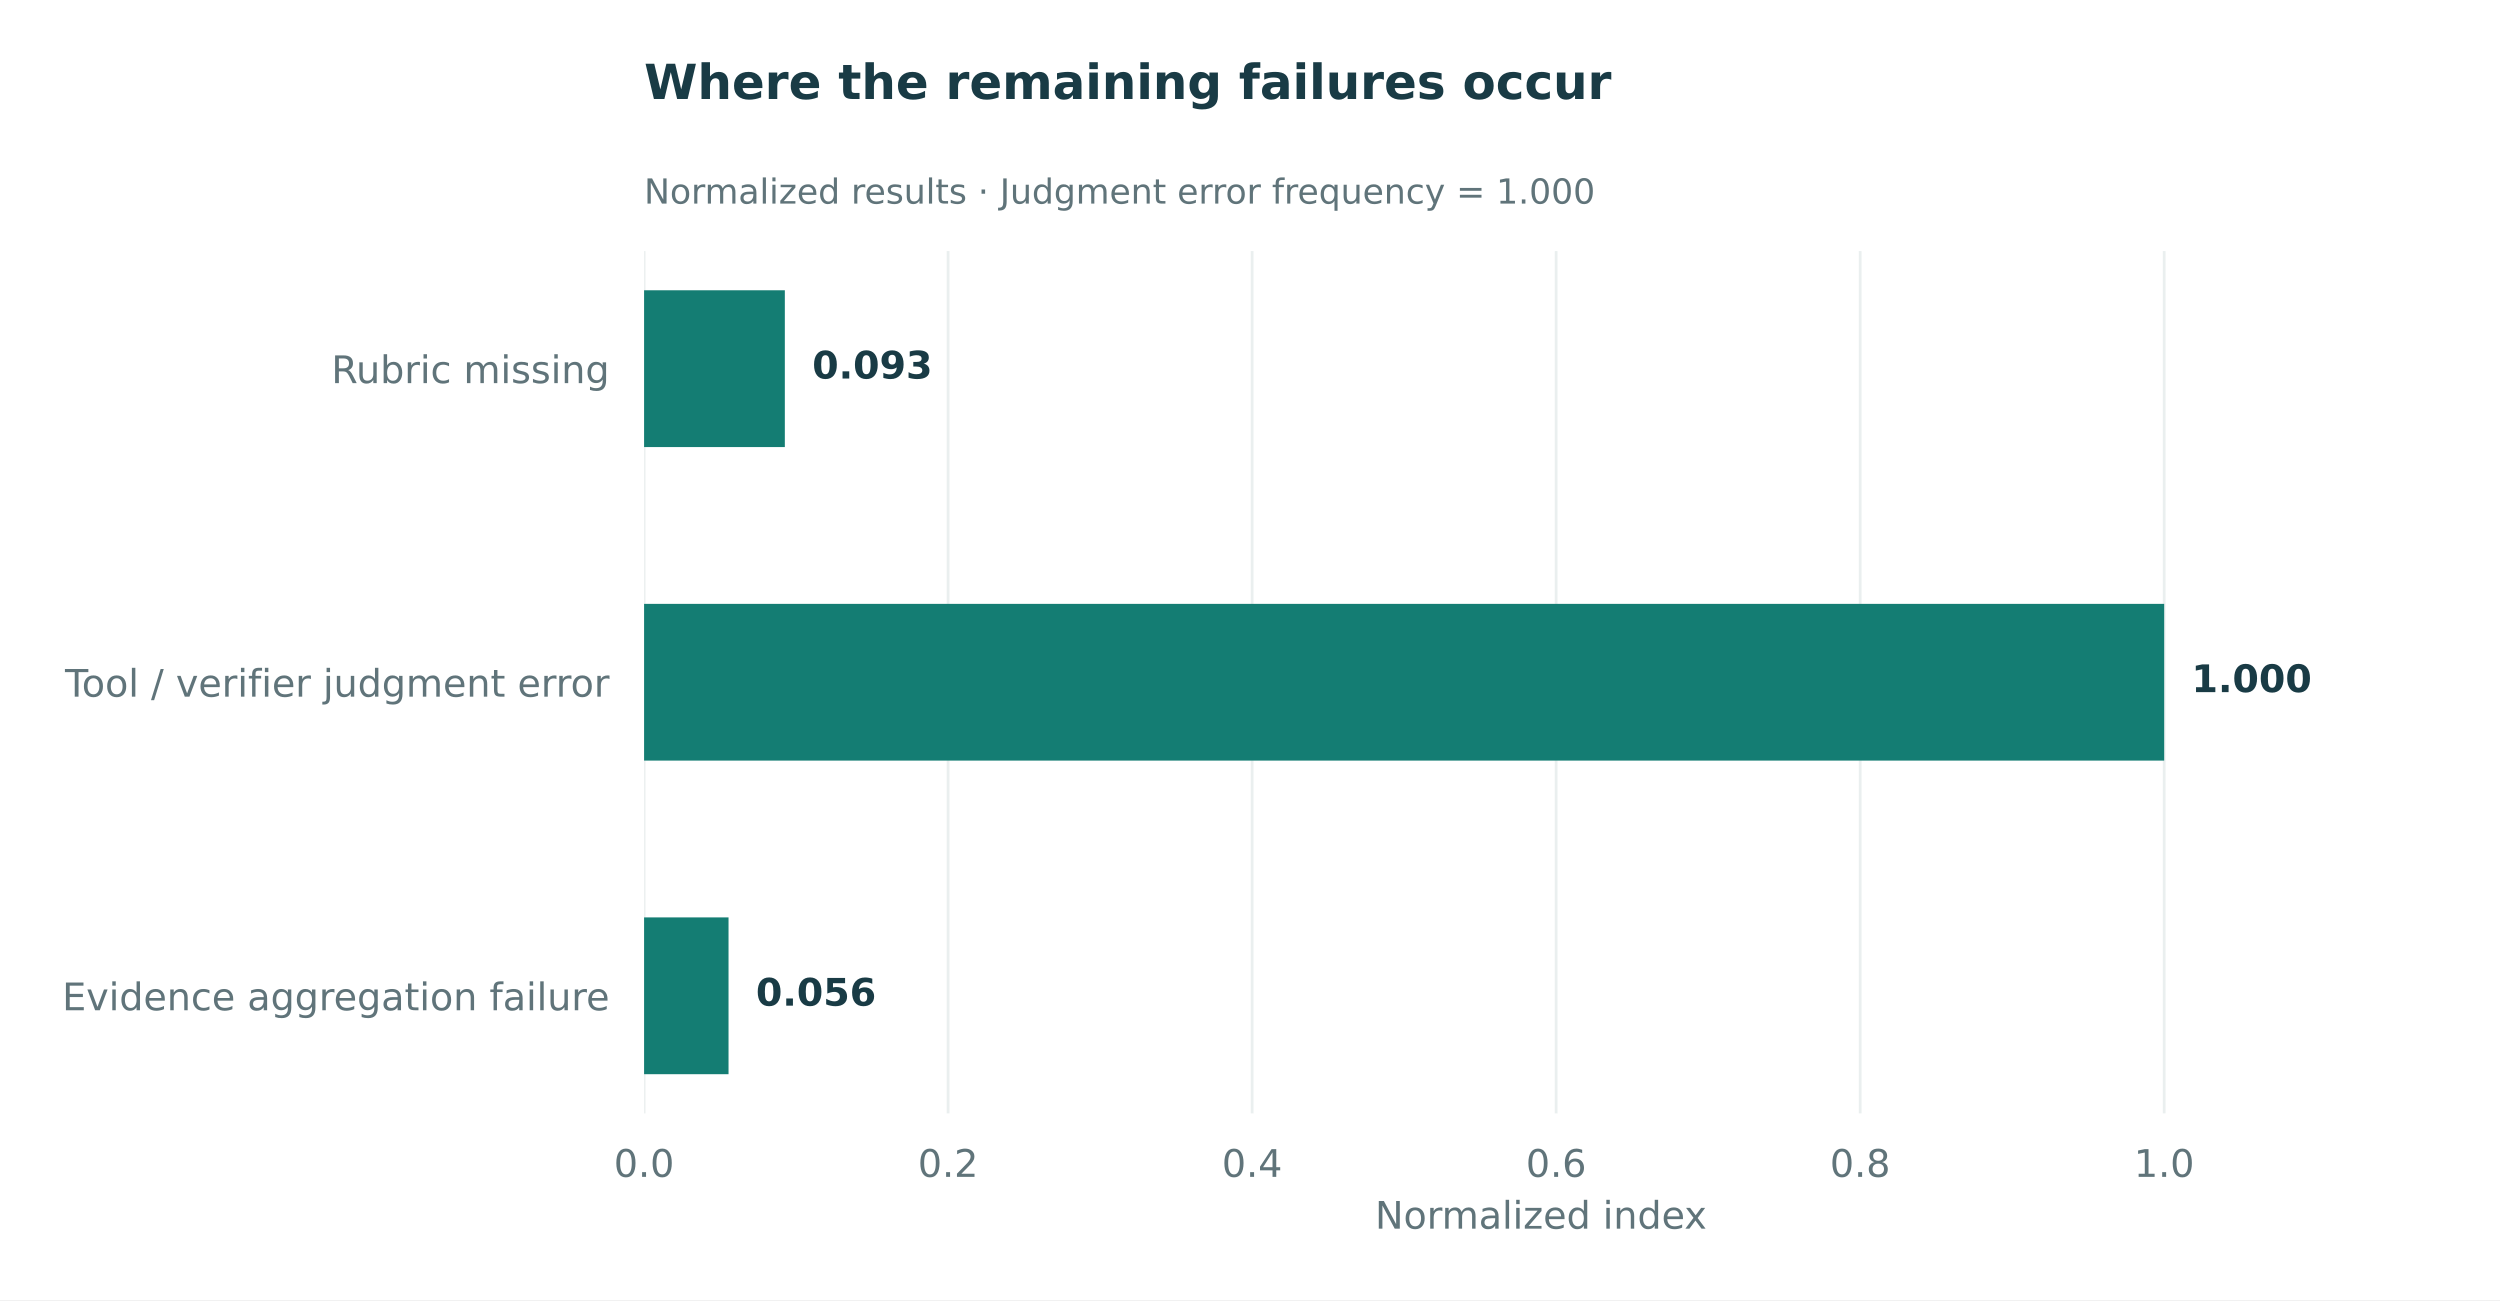
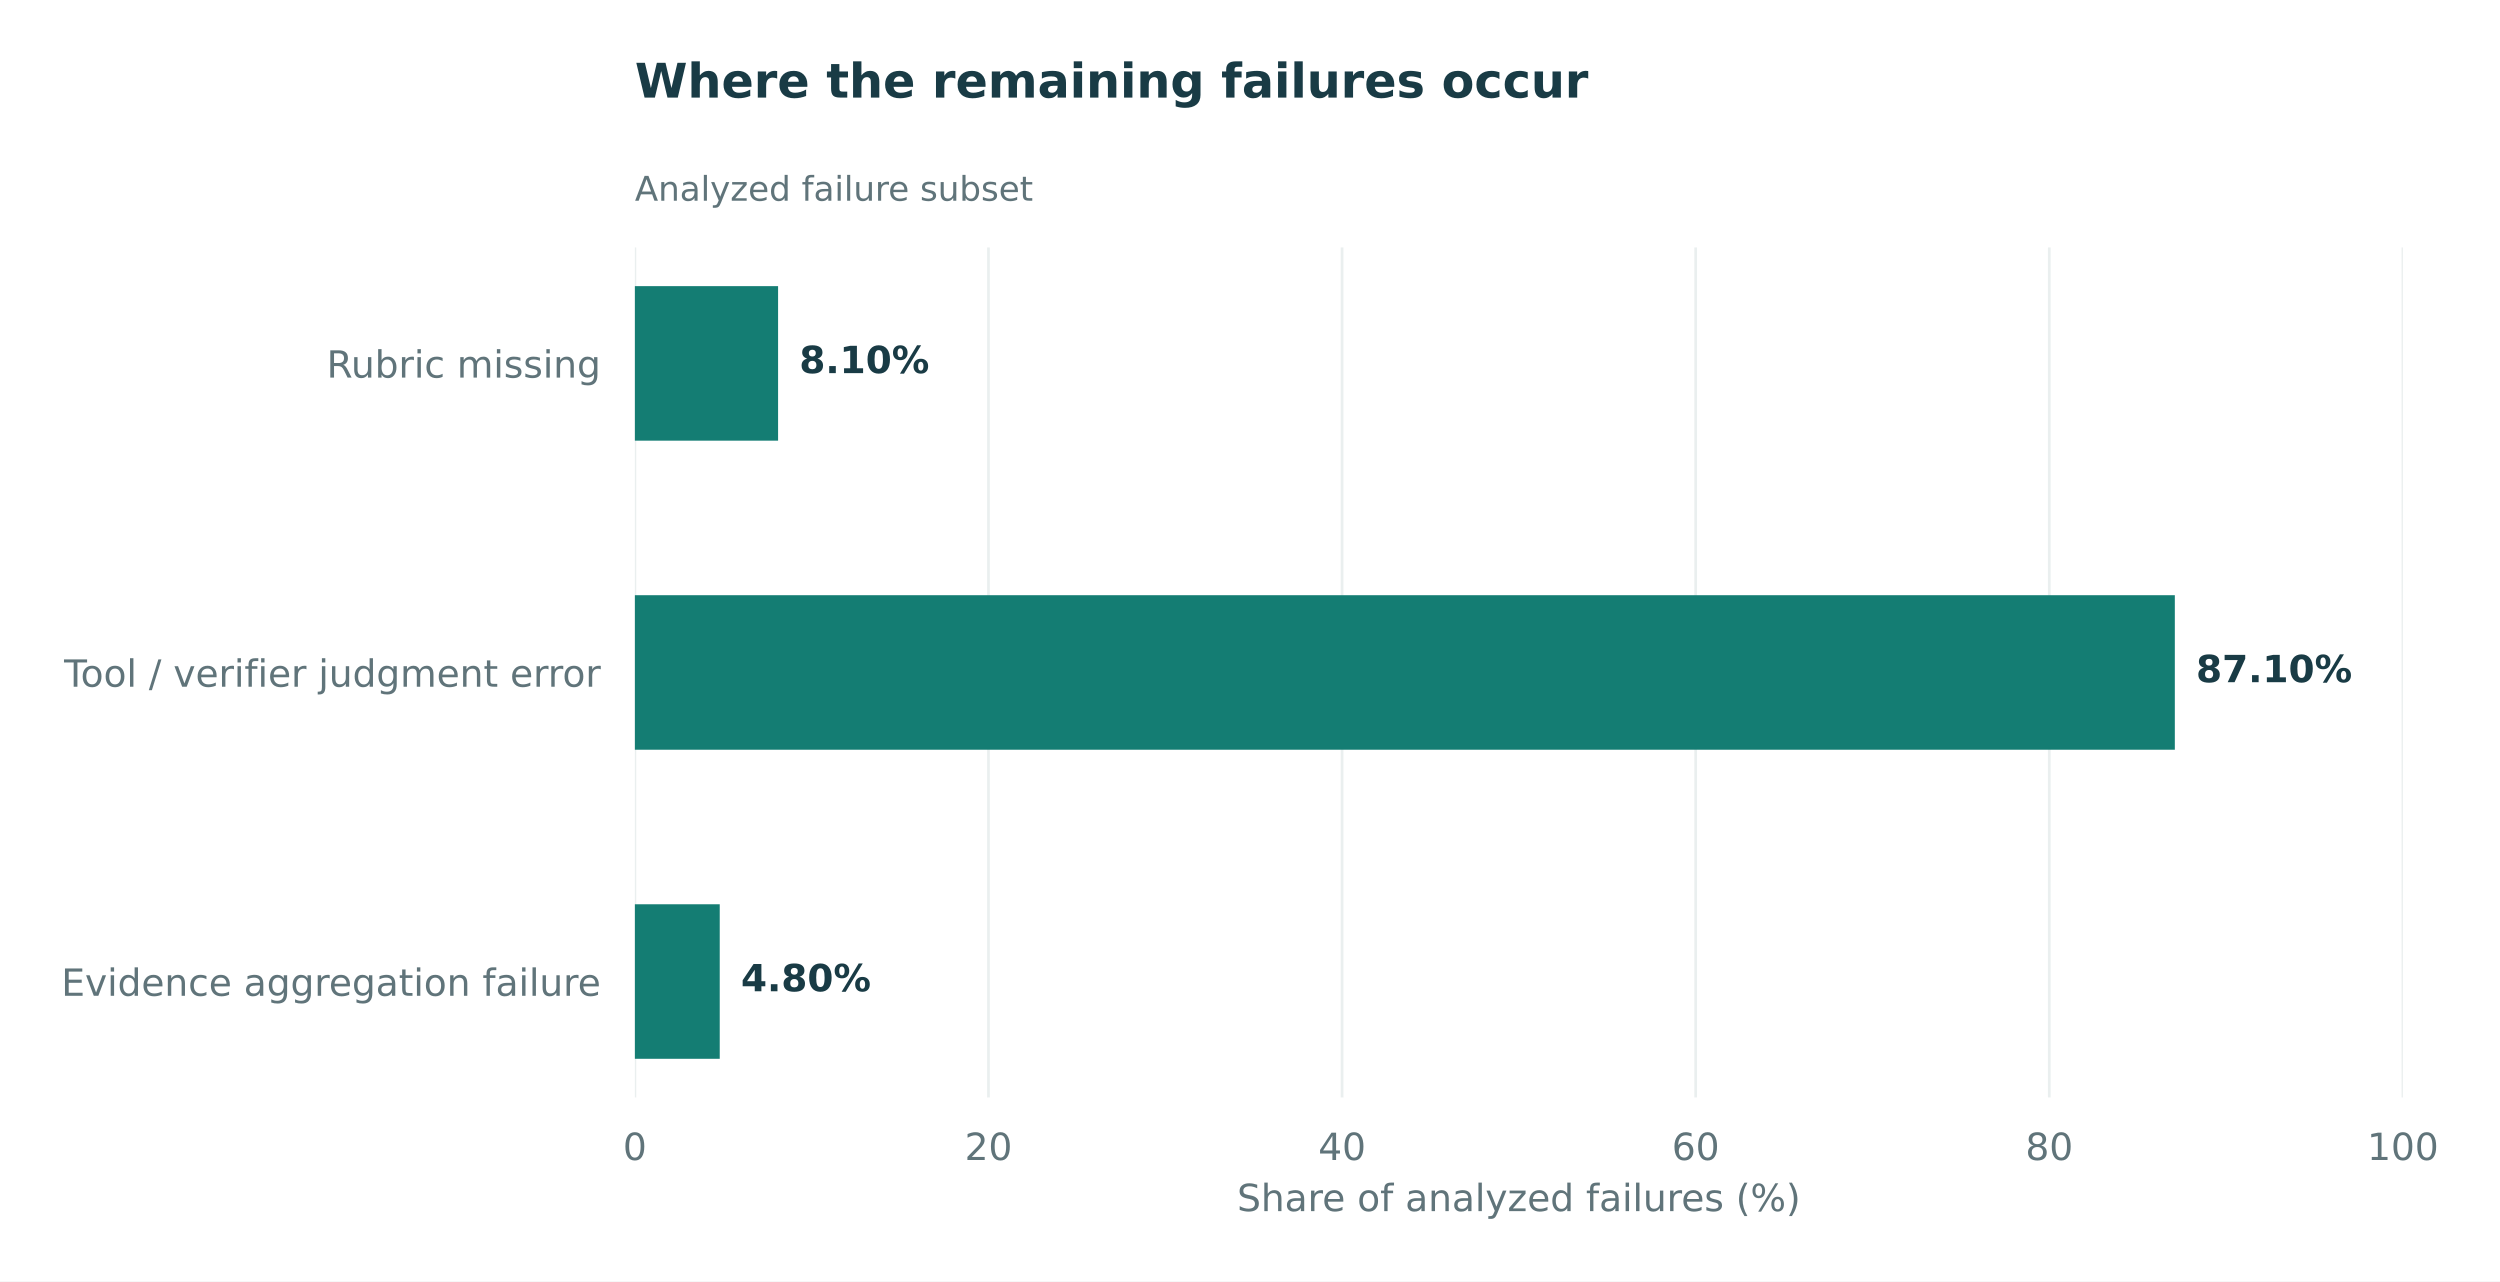
- <svg xmlns="http://www.w3.org/2000/svg" width="723.283pt" height="376.119pt" viewBox="0 0 723.283 376.119" version="1.1">
+ <svg xmlns="http://www.w3.org/2000/svg" width="733.781pt" height="376.119pt" viewBox="0 0 733.781 376.119" version="1.1">
  <defs>
    <style type="text/css">*{stroke-linejoin: round; stroke-linecap: butt}</style>
  </defs>
  <g id="figure_1">
    <g id="patch_1">
-       <path d="M -0 376.119 L 723.283 376.119 L 723.283 0 L -0 0 z " style="fill: #ffffff" />
+       <path d="M -0 376.119 L 733.781 376.119 L 733.781 0 L -0 0 z " style="fill: #ffffff" />
    </g>
    <g id="axes_1">
      <g id="patch_2">
        <path d="M 186.343 322.118 L 705.283 322.118 L 705.283 72.638 L 186.343 72.638 z " style="fill: #ffffff" />
      </g>
      <g id="matplotlib.axis_1">
        <g id="xtick_1">
          <g id="line2d_1">
-             <path d="M 186.343 322.118 L 186.343 72.638 " clip-path="url(#p1c1db602e9)" style="fill: none; stroke: #dce5e4; stroke-opacity: 0.6; stroke-width: 0.8; stroke-linecap: square" />
+             <path d="M 186.343 322.118 L 186.343 72.638 " clip-path="url(#pdb439025c1)" style="fill: none; stroke: #dce5e4; stroke-opacity: 0.6; stroke-width: 0.8; stroke-linecap: square" />
          </g>
          <g id="line2d_2" />
          <g id="text_1">
-             <text style="font-size: 11px; font-family: 'DejaVu Sans'; text-anchor: middle; fill: #60747a" x="186.343" y="340.475" transform="rotate(-0 186.3433 340.4752)">0.0</text>
+             <text style="font-size: 11px; font-family: 'DejaVu Sans'; text-anchor: middle; fill: #60747a" x="186.343" y="340.475" transform="rotate(-0 186.3433 340.4752)">0</text>
          </g>
        </g>
        <g id="xtick_2">
          <g id="line2d_3">
-             <path d="M 274.299 322.118 L 274.299 72.638 " clip-path="url(#p1c1db602e9)" style="fill: none; stroke: #dce5e4; stroke-opacity: 0.6; stroke-width: 0.8; stroke-linecap: square" />
+             <path d="M 290.131 322.118 L 290.131 72.638 " clip-path="url(#pdb439025c1)" style="fill: none; stroke: #dce5e4; stroke-opacity: 0.6; stroke-width: 0.8; stroke-linecap: square" />
          </g>
          <g id="line2d_4" />
          <g id="text_2">
-             <text style="font-size: 11px; font-family: 'DejaVu Sans'; text-anchor: middle; fill: #60747a" x="274.299" y="340.475" transform="rotate(-0 274.2992 340.4752)">0.2</text>
+             <text style="font-size: 11px; font-family: 'DejaVu Sans'; text-anchor: middle; fill: #60747a" x="290.131" y="340.475" transform="rotate(-0 290.1313 340.4752)">20</text>
          </g>
        </g>
        <g id="xtick_3">
          <g id="line2d_5">
-             <path d="M 362.255 322.118 L 362.255 72.638 " clip-path="url(#p1c1db602e9)" style="fill: none; stroke: #dce5e4; stroke-opacity: 0.6; stroke-width: 0.8; stroke-linecap: square" />
+             <path d="M 393.919 322.118 L 393.919 72.638 " clip-path="url(#pdb439025c1)" style="fill: none; stroke: #dce5e4; stroke-opacity: 0.6; stroke-width: 0.8; stroke-linecap: square" />
          </g>
          <g id="line2d_6" />
          <g id="text_3">
-             <text style="font-size: 11px; font-family: 'DejaVu Sans'; text-anchor: middle; fill: #60747a" x="362.255" y="340.475" transform="rotate(-0 362.2551 340.4752)">0.4</text>
+             <text style="font-size: 11px; font-family: 'DejaVu Sans'; text-anchor: middle; fill: #60747a" x="393.919" y="340.475" transform="rotate(-0 393.9193 340.4752)">40</text>
          </g>
        </g>
        <g id="xtick_4">
          <g id="line2d_7">
-             <path d="M 450.211 322.118 L 450.211 72.638 " clip-path="url(#p1c1db602e9)" style="fill: none; stroke: #dce5e4; stroke-opacity: 0.6; stroke-width: 0.8; stroke-linecap: square" />
+             <path d="M 497.707 322.118 L 497.707 72.638 " clip-path="url(#pdb439025c1)" style="fill: none; stroke: #dce5e4; stroke-opacity: 0.6; stroke-width: 0.8; stroke-linecap: square" />
          </g>
          <g id="line2d_8" />
          <g id="text_4">
-             <text style="font-size: 11px; font-family: 'DejaVu Sans'; text-anchor: middle; fill: #60747a" x="450.211" y="340.475" transform="rotate(-0 450.2111 340.4752)">0.6</text>
+             <text style="font-size: 11px; font-family: 'DejaVu Sans'; text-anchor: middle; fill: #60747a" x="497.707" y="340.475" transform="rotate(-0 497.7073 340.4752)">60</text>
          </g>
        </g>
        <g id="xtick_5">
          <g id="line2d_9">
-             <path d="M 538.167 322.118 L 538.167 72.638 " clip-path="url(#p1c1db602e9)" style="fill: none; stroke: #dce5e4; stroke-opacity: 0.6; stroke-width: 0.8; stroke-linecap: square" />
+             <path d="M 601.495 322.118 L 601.495 72.638 " clip-path="url(#pdb439025c1)" style="fill: none; stroke: #dce5e4; stroke-opacity: 0.6; stroke-width: 0.8; stroke-linecap: square" />
          </g>
          <g id="line2d_10" />
          <g id="text_5">
-             <text style="font-size: 11px; font-family: 'DejaVu Sans'; text-anchor: middle; fill: #60747a" x="538.167" y="340.475" transform="rotate(-0 538.167 340.4752)">0.8</text>
+             <text style="font-size: 11px; font-family: 'DejaVu Sans'; text-anchor: middle; fill: #60747a" x="601.495" y="340.475" transform="rotate(-0 601.4953 340.4752)">80</text>
          </g>
        </g>
        <g id="xtick_6">
          <g id="line2d_11">
-             <path d="M 626.123 322.118 L 626.123 72.638 " clip-path="url(#p1c1db602e9)" style="fill: none; stroke: #dce5e4; stroke-opacity: 0.6; stroke-width: 0.8; stroke-linecap: square" />
+             <path d="M 705.283 322.118 L 705.283 72.638 " clip-path="url(#pdb439025c1)" style="fill: none; stroke: #dce5e4; stroke-opacity: 0.6; stroke-width: 0.8; stroke-linecap: square" />
          </g>
          <g id="line2d_12" />
          <g id="text_6">
-             <text style="font-size: 11px; font-family: 'DejaVu Sans'; text-anchor: middle; fill: #60747a" x="626.123" y="340.475" transform="rotate(-0 626.1229 340.4752)">1.0</text>
+             <text style="font-size: 11px; font-family: 'DejaVu Sans'; text-anchor: middle; fill: #60747a" x="705.283" y="340.475" transform="rotate(-0 705.2833 340.4752)">100</text>
          </g>
        </g>
        <g id="text_7">
-           <text style="font-size: 11px; font-family: 'DejaVu Sans'; text-anchor: middle; fill: #60747a" x="445.813" y="355.476" transform="rotate(-0 445.8133 355.4761)">Normalized index</text>
+           <text style="font-size: 11px; font-family: 'DejaVu Sans'; text-anchor: middle; fill: #60747a" x="445.813" y="355.476" transform="rotate(-0 445.8133 355.4761)">Share of analyzed failures (%)</text>
        </g>
      </g>
      <g id="matplotlib.axis_2">
        <g id="ytick_1">
          <g id="line2d_13" />
          <g id="text_8">
            <text style="font-size: 11px; font-family: 'DejaVu Sans'; text-anchor: end; fill: #60747a" x="176.343" y="110.837" transform="rotate(-0 176.3433 110.837)">Rubric missing</text>
          </g>
        </g>
        <g id="ytick_2">
          <g id="line2d_14" />
          <g id="text_9">
            <text style="font-size: 11px; font-family: 'DejaVu Sans'; text-anchor: end; fill: #60747a" x="176.343" y="201.557" transform="rotate(-0 176.3433 201.557)">Tool / verifier judgment error</text>
          </g>
        </g>
        <g id="ytick_3">
          <g id="line2d_15" />
          <g id="text_10">
            <text style="font-size: 11px; font-family: 'DejaVu Sans'; text-anchor: end; fill: #60747a" x="176.343" y="292.277" transform="rotate(-0 176.3433 292.277)">Evidence aggregation failure</text>
          </g>
        </g>
      </g>
      <g id="patch_3">
-         <path d="M 186.343 83.978 L 227.064 83.978 L 227.064 129.338 L 186.343 129.338 z " clip-path="url(#p1c1db602e9)" style="fill: #147d73" />
+         <path d="M 186.343 83.978 L 228.377 83.978 L 228.377 129.338 L 186.343 129.338 z " clip-path="url(#pdb439025c1)" style="fill: #147d73" />
      </g>
      <g id="patch_4">
-         <path d="M 186.343 174.698 L 626.123 174.698 L 626.123 220.058 L 186.343 220.058 z " clip-path="url(#p1c1db602e9)" style="fill: #147d73" />
+         <path d="M 186.343 174.698 L 638.34 174.698 L 638.34 220.058 L 186.343 220.058 z " clip-path="url(#pdb439025c1)" style="fill: #147d73" />
      </g>
      <g id="patch_5">
-         <path d="M 186.343 265.418 L 210.775 265.418 L 210.775 310.778 L 186.343 310.778 z " clip-path="url(#p1c1db602e9)" style="fill: #147d73" />
+         <path d="M 186.343 265.418 L 211.252 265.418 L 211.252 310.778 L 186.343 310.778 z " clip-path="url(#pdb439025c1)" style="fill: #147d73" />
      </g>
      <g id="text_11">
-         <text style="font-weight: 700; font-size: 11px; font-family: 'DejaVu Sans'; text-anchor: start; fill: #193b45" x="234.98" y="109.515" transform="rotate(-0 234.9797 109.5152)">0.093</text>
+         <text style="font-weight: 700; font-size: 11px; font-family: 'DejaVu Sans'; text-anchor: start; fill: #193b45" x="234.605" y="109.515" transform="rotate(-0 234.6047 109.5152)">8.10%</text>
      </g>
      <g id="text_12">
-         <text style="font-weight: 700; font-size: 11px; font-family: 'DejaVu Sans'; text-anchor: start; fill: #193b45" x="634.039" y="200.235" transform="rotate(-0 634.039 200.2352)">1.000</text>
+         <text style="font-weight: 700; font-size: 11px; font-family: 'DejaVu Sans'; text-anchor: start; fill: #193b45" x="644.567" y="200.235" transform="rotate(-0 644.5673 200.2352)">87.10%</text>
      </g>
      <g id="text_13">
-         <text style="font-weight: 700; font-size: 11px; font-family: 'DejaVu Sans'; text-anchor: start; fill: #193b45" x="218.692" y="290.955" transform="rotate(-0 218.6915 290.9552)">0.056</text>
+         <text style="font-weight: 700; font-size: 11px; font-family: 'DejaVu Sans'; text-anchor: start; fill: #193b45" x="217.48" y="290.955" transform="rotate(-0 217.4797 290.9552)">4.80%</text>
      </g>
      <g id="text_14">
-         <text style="font-size: 10px; font-family: 'DejaVu Sans'; text-anchor: start; fill: #60747a" x="186.343" y="58.916" transform="rotate(-0 186.3433 58.91641)">Normalized results · Judgment error frequency = 1.000</text>
+         <text style="font-size: 10px; font-family: 'DejaVu Sans'; text-anchor: start; fill: #60747a" x="186.343" y="58.916" transform="rotate(-0 186.3433 58.91641)">Analyzed failure subset</text>
      </g>
      <g id="text_15">
        <text style="font-weight: 700; font-size: 14px; font-family: 'DejaVu Sans'; text-anchor: start; fill: #193b45" x="186.343" y="28.638" transform="rotate(-0 186.3433 28.63781)">Where the remaining failures occur</text>
      </g>
    </g>
  </g>
  <defs>
-     <clipPath id="p1c1db602e9">
+     <clipPath id="pdb439025c1">
      <rect x="186.343" y="72.638" width="518.94" height="249.48" />
    </clipPath>
  </defs>
</svg>
